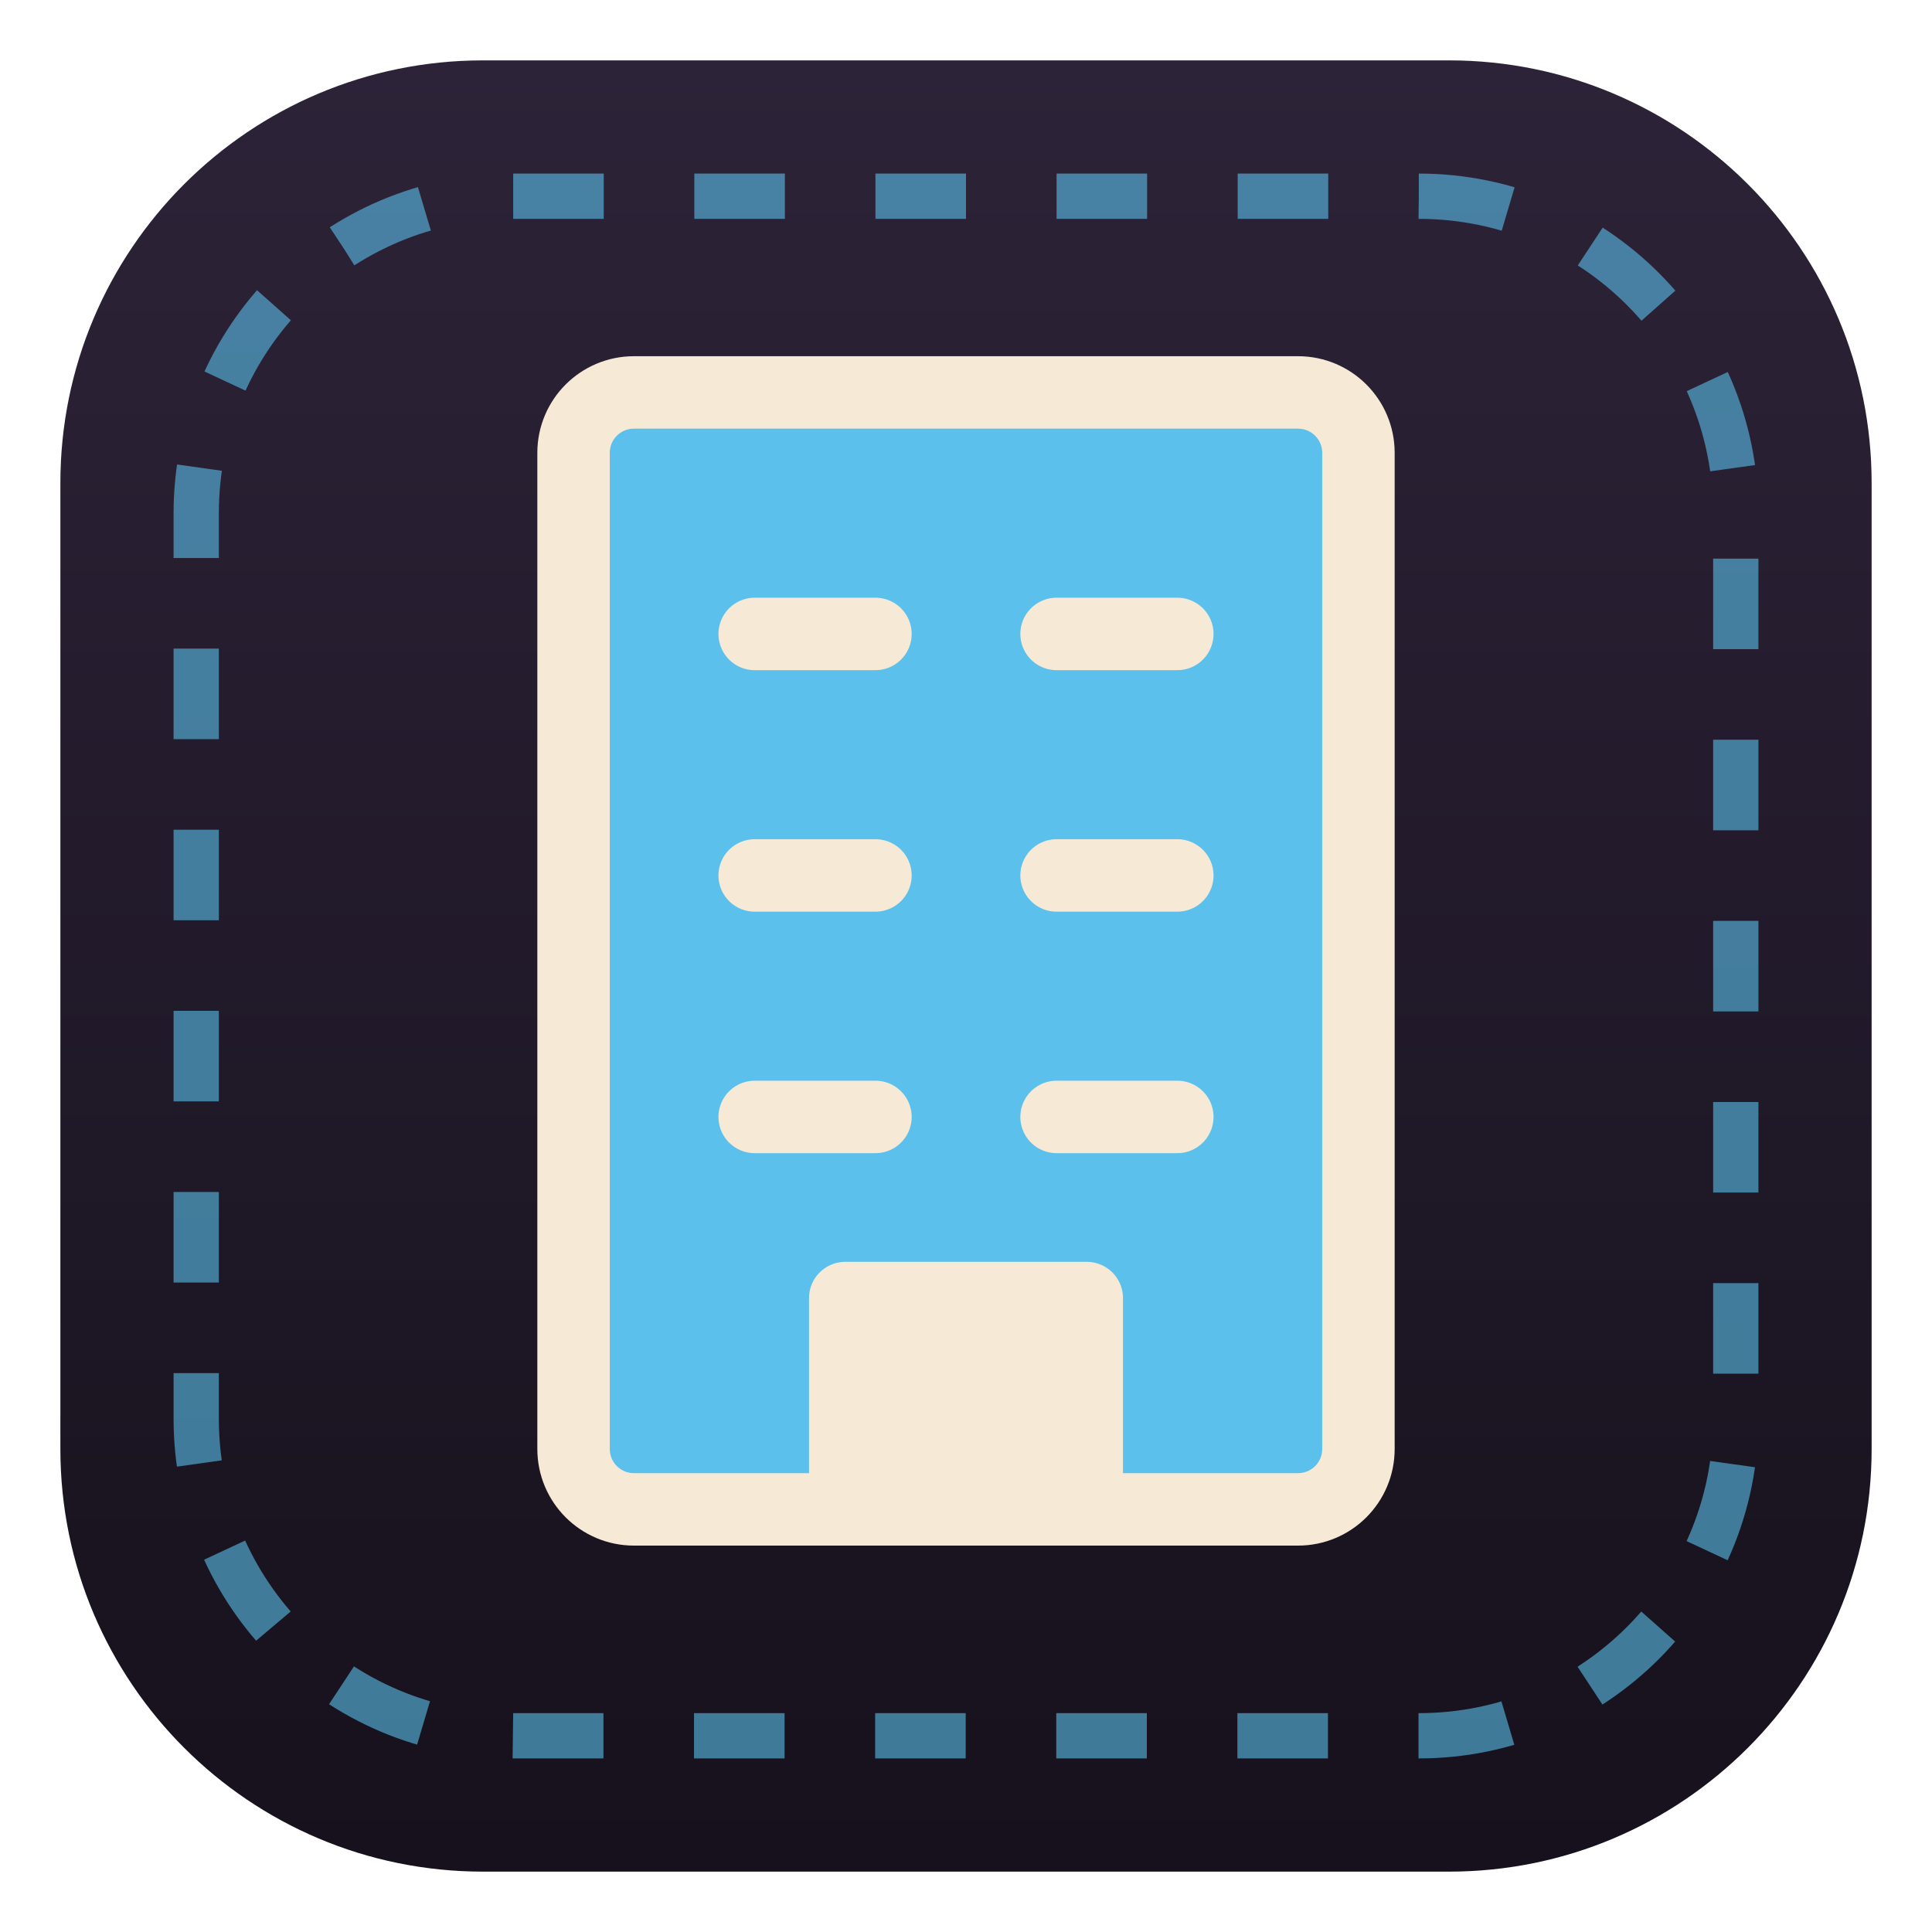
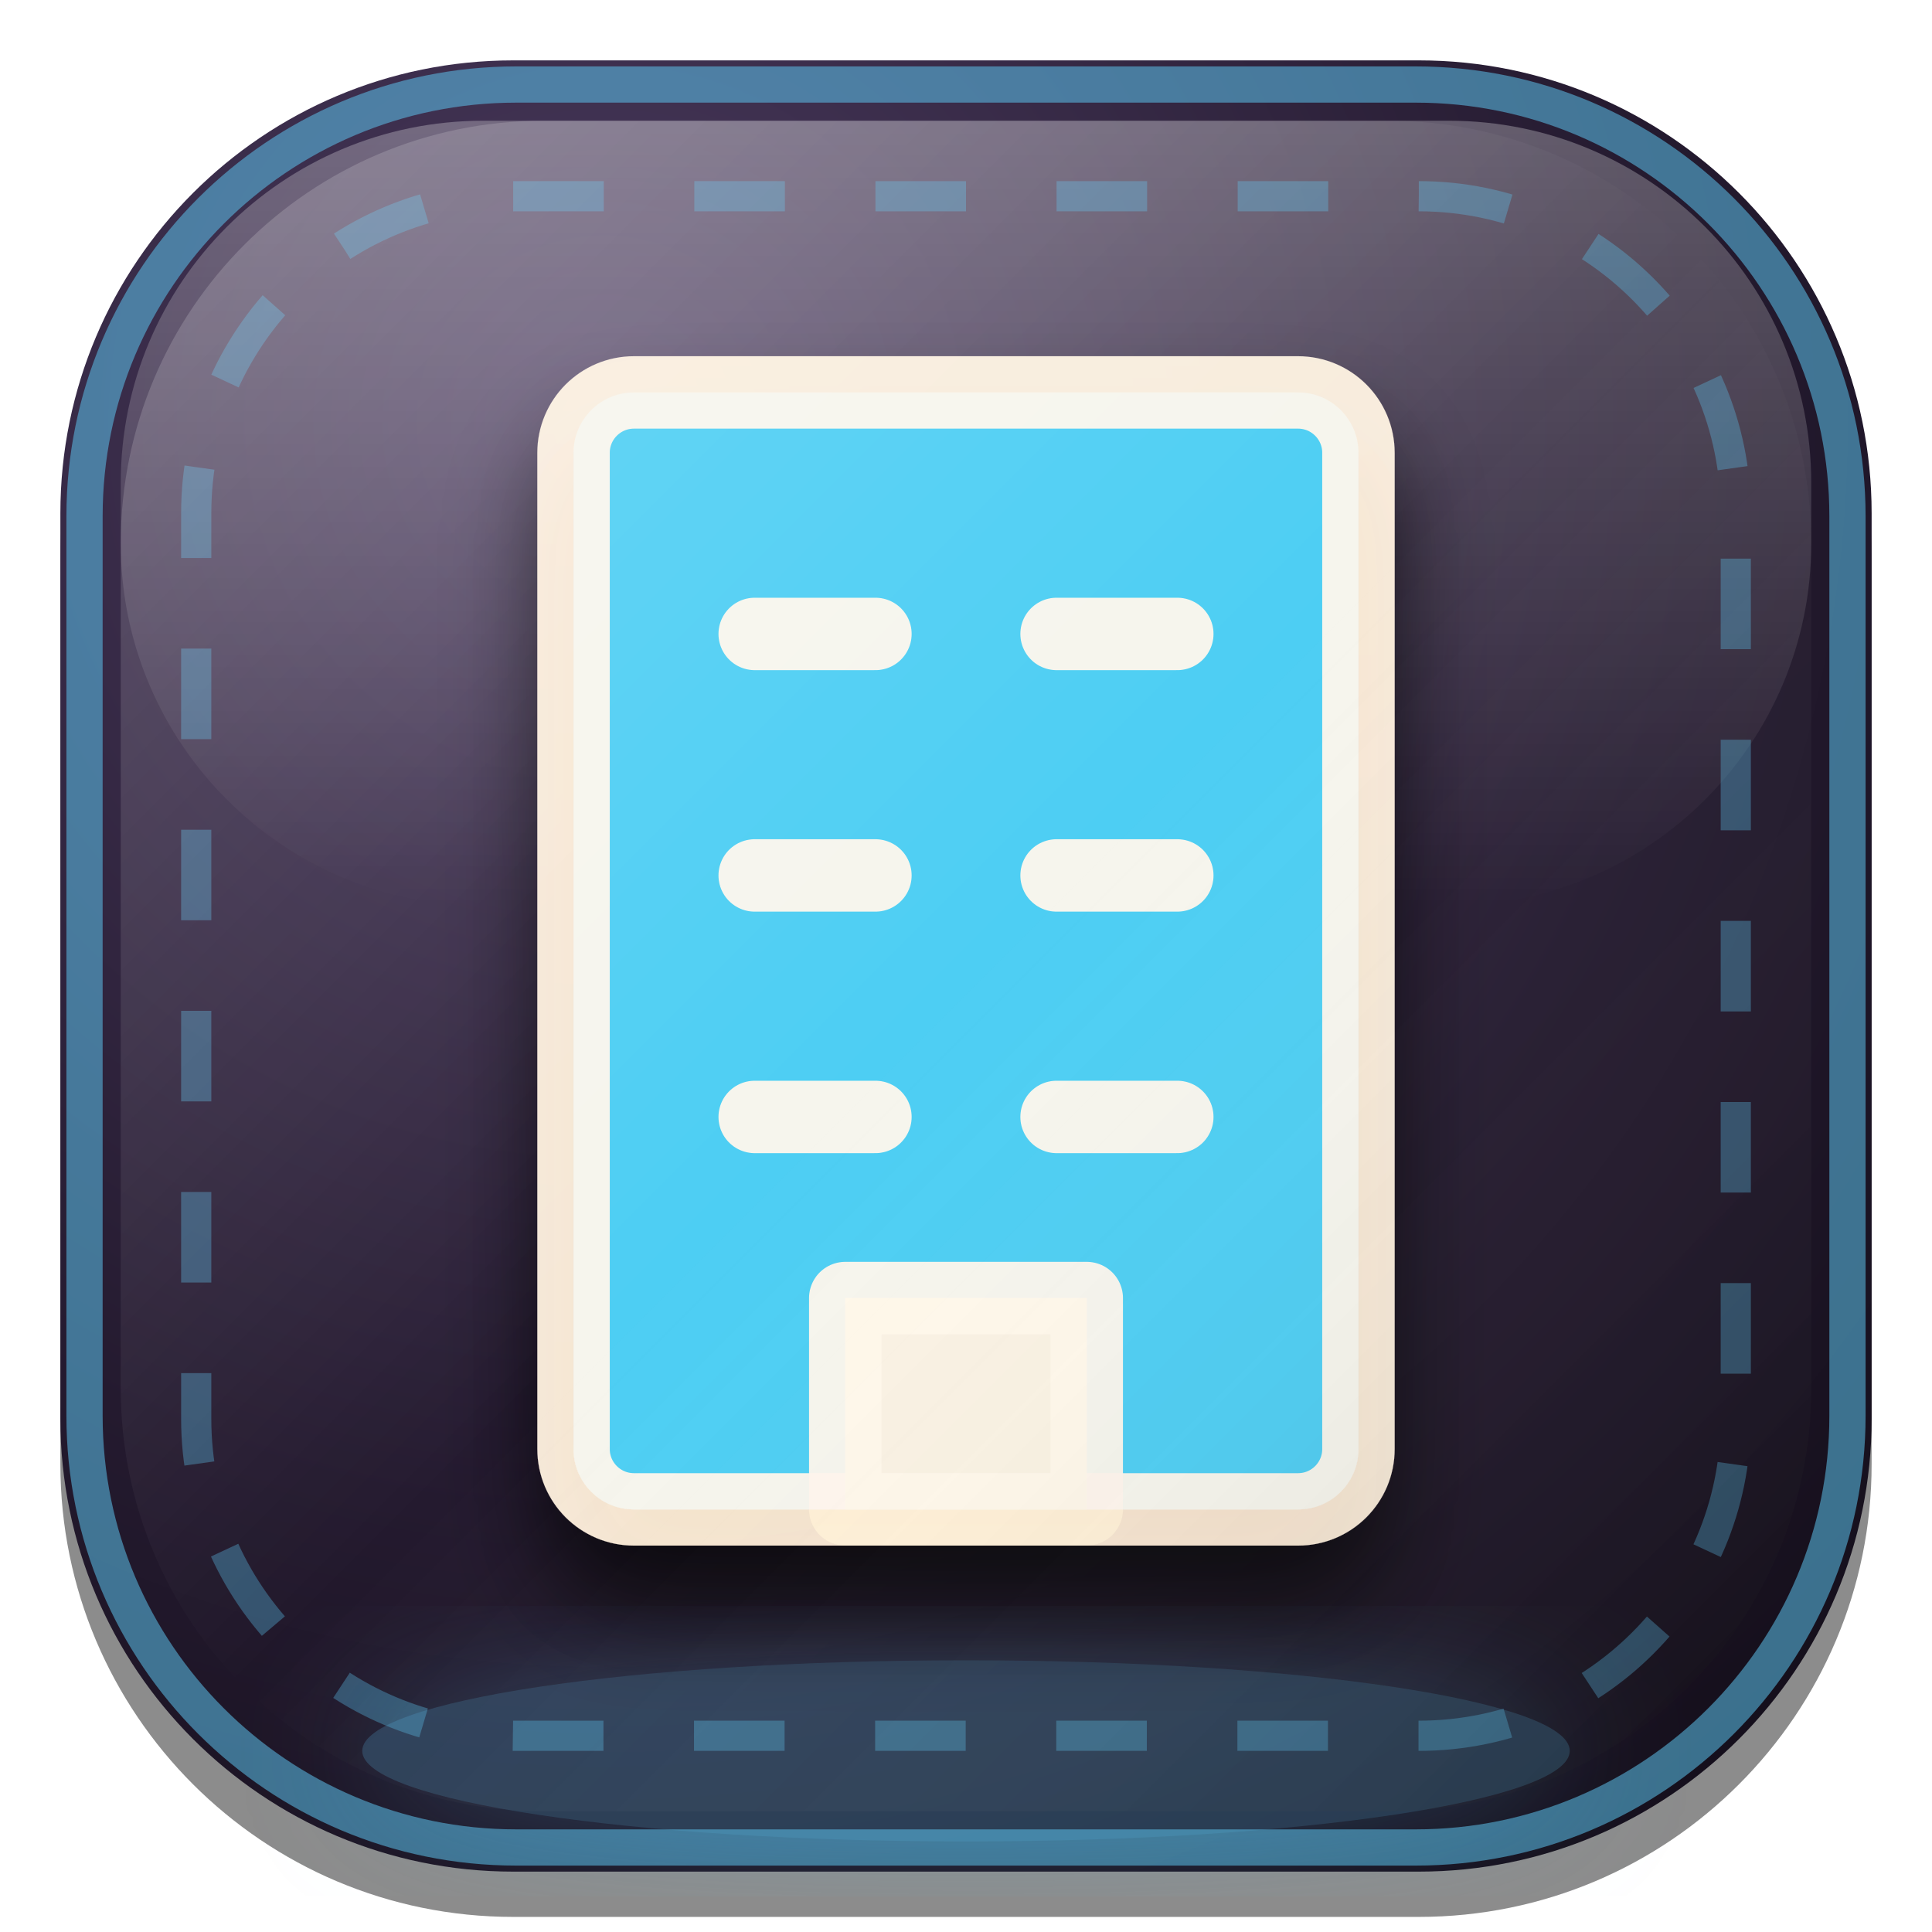
<svg xmlns="http://www.w3.org/2000/svg" viewBox="0 0 64 64" width="64" height="64" role="img">
  <defs>
-     <linearGradient id="t" x1="0" y1="0" x2="0" y2="1">
-       <stop offset="0" stop-color="#2d2338" />
-       <stop offset="1" stop-color="#16111c" />
+     <radialGradient id="bg" cx=".3" cy=".2" r="1.1">
+       <stop offset="0" stop-color="#4a3a5e" />
+       <stop offset=".55" stop-color="#241a2f" />
+       <stop offset="1" stop-color="#0f0b14" />
+     </radialGradient>
+     <linearGradient id="gl" x1="0" y1="0" x2="0" y2="1">
+       <stop offset="0" stop-color="#fff" stop-opacity=".55" />
+       <stop offset="1" stop-color="#fff" stop-opacity="0" />
    </linearGradient>
+     <linearGradient id="gs" x1="0" y1="0" x2="1" y2="1">
+       <stop offset="0" stop-color="#fff" stop-opacity=".5" />
+       <stop offset=".5" stop-color="#fff" stop-opacity="0" />
+       <stop offset="1" stop-color="#000" stop-opacity=".35" />
+     </linearGradient>
+     <filter id="ds" x="-20%" y="-20%" width="140%" height="150%">
+       <feDropShadow dx="0" dy="2.2" stdDeviation="1.6" flood-color="#000" flood-opacity=".6" />
+     </filter>
+     <filter id="gw" x="-30%" y="-30%" width="160%" height="160%">
+       <feGaussianBlur stdDeviation="2.2" result="b" />
+       <feMerge>
+         <feMergeNode in="b" />
+         <feMergeNode in="SourceGraphic" />
+       </feMerge>
+     </filter>
  </defs>
-   <rect x="2" y="2" width="60" height="60" rx="14" fill="url(#t)" />
-   <rect x="6.5" y="6.5" width="51" height="51" rx="10.5" fill="none" stroke="#5bc0eb" stroke-opacity=".6" stroke-width="1.5" stroke-dasharray="3 3" />
-   <g fill="none" stroke="#f6ead7" stroke-width="2.4" stroke-linejoin="round" stroke-linecap="round">
-     <rect x="19" y="13" width="26" height="37" rx="2" fill="#5bc0eb" />
-     <path d="M25 21h4M35 21h4M25 29h4M35 29h4M25 37h4M35 37h4" />
-     <rect x="28" y="43" width="8" height="7" fill="#f6ead7" />
+   <rect x="2" y="3.5" width="60" height="60" rx="15" fill="#000" opacity=".45" />
+   <rect x="2" y="2" width="60" height="60" rx="15" fill="url(#bg)" />
+   <rect x="2.8" y="2.8" width="58.4" height="58.4" rx="14.3" fill="none" stroke="#5bc0eb" stroke-opacity=".55" stroke-width="1.2" />
+   <rect x="4" y="4" width="56" height="26" rx="12" fill="url(#gl)" opacity=".5" />
+   <rect x="6.5" y="6.5" width="51" height="51" rx="10.5" fill="none" stroke="#5bc0eb" stroke-opacity=".35" stroke-width="1" stroke-dasharray="3 3" />
+   <ellipse cx="32" cy="58" rx="20" ry="3" fill="#5bc0eb" opacity=".25" filter="url(#gw)" />
+   <g filter="url(#ds)">
+     <g fill="none" stroke="#fff4e2" stroke-opacity=".95" stroke-width="2.4" stroke-linejoin="round" stroke-linecap="round">
+       <rect x="19" y="13" width="26" height="37" rx="2" fill="#5bc0eb" />
+       <path d="M25 21h4M35 21h4M25 29h4M35 29h4M25 37h4M35 37h4" />
+       <rect x="28" y="43" width="8" height="7" fill="#f6ead7" />
+     </g>
  </g>
+   <g filter="url(#ds)" style="mix-blend-mode:soft-light" opacity=".9">
+     <g fill="none" stroke="none" stroke-width="0" stroke-linejoin="round" stroke-linecap="round">
+       <rect x="19" y="13" width="26" height="37" rx="2" fill="#5bc0eb" />
+       <path d="M25 21h4M35 21h4M25 29h4M35 29h4M25 37h4M35 37h4" />
+       <rect x="28" y="43" width="8" height="7" fill="#f6ead7" />
+     </g>
+   </g>
+   <rect x="4" y="4" width="56" height="56" rx="14" fill="url(#gs)" opacity=".4" />
</svg>
